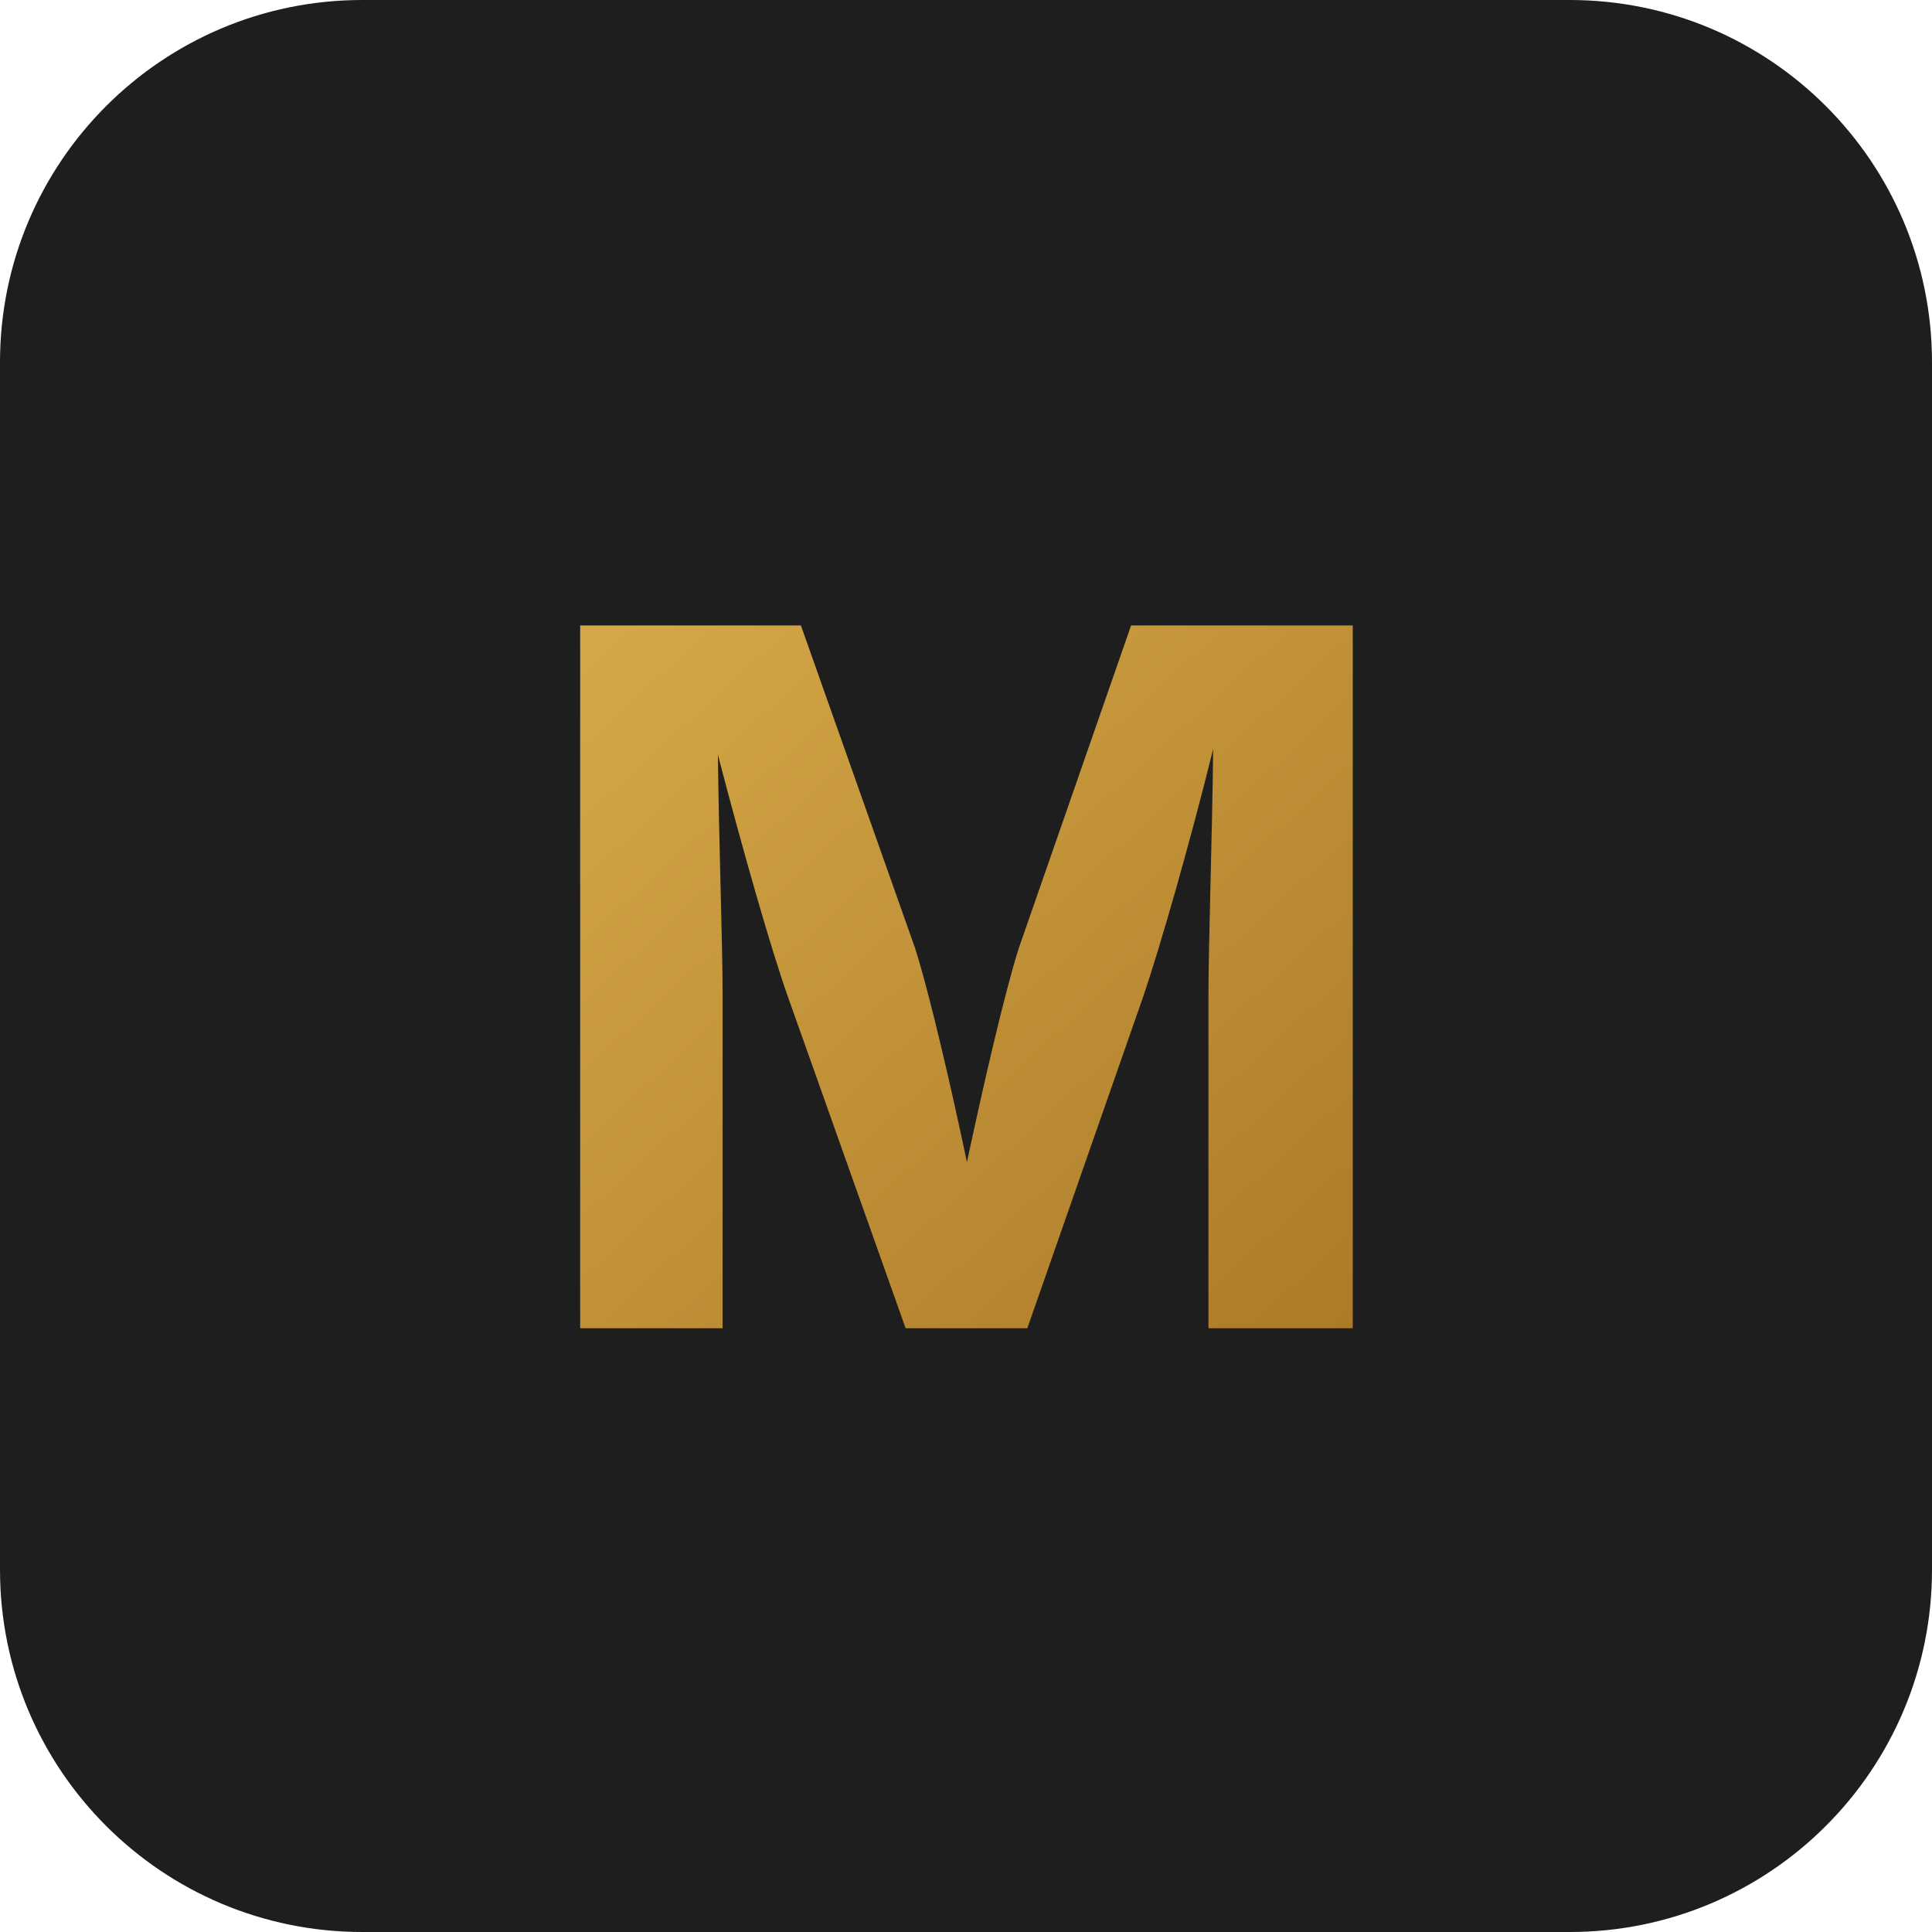
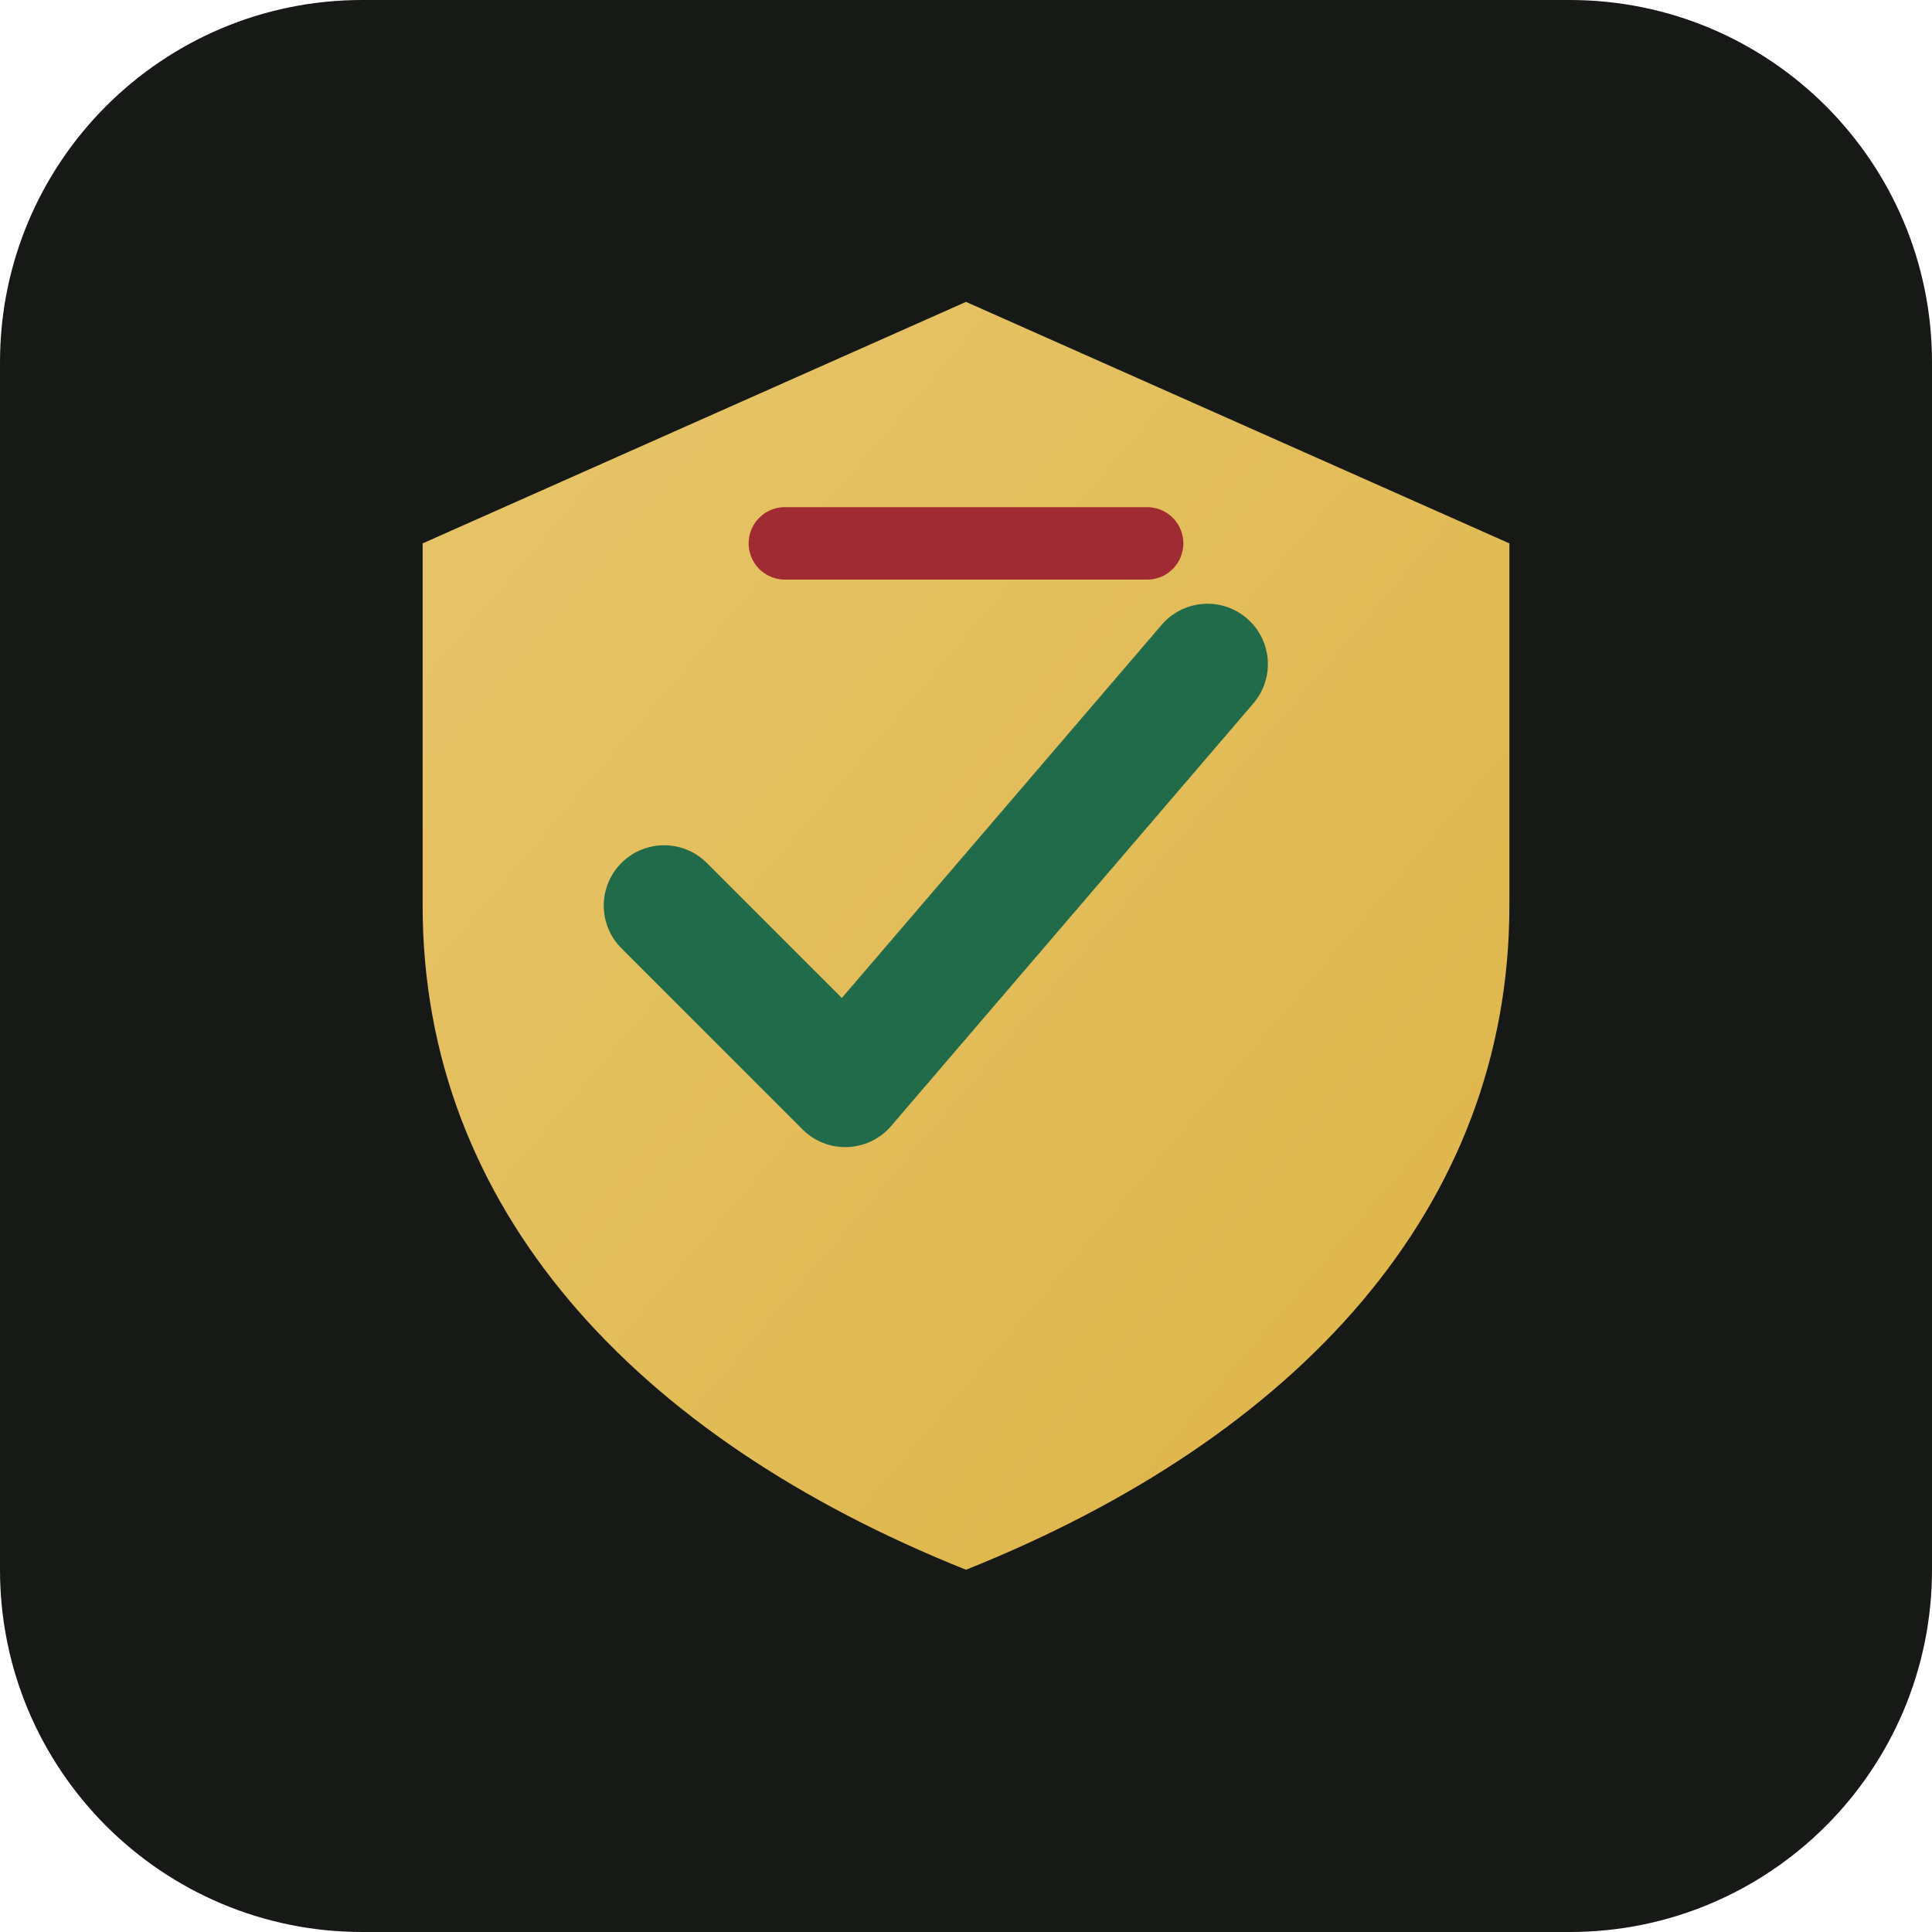
<svg xmlns="http://www.w3.org/2000/svg" viewBox="0 0 32 32">
  <defs>
-     <linearGradient id="gold-gradient" x1="0%" y1="0%" x2="100%" y2="100%">
-       <stop offset="0%" stop-color="#D4A847" />
-       <stop offset="100%" stop-color="#ad7a28" />
+     <linearGradient id="ledger-gradient" x1="0%" y1="0%" x2="100%" y2="100%">
+       <stop offset="0%" stop-color="#E7C56B" />
+       <stop offset="100%" stop-color="#DDB447" />
    </linearGradient>
  </defs>
-   <rect width="32" height="32" rx="6" fill="#1E1E1E" />
-   <text x="16" y="22" font-family="Inter, sans-serif" font-size="16" font-weight="700" fill="url(#gold-gradient)" text-anchor="middle">M</text>
+   <rect width="32" height="32" rx="6" fill="#171916" />
+   <path d="M16 5 25 9v6c0 5-3.5 8.8-9 11-5.5-2.2-9-6-9-11V9z" fill="url(#ledger-gradient)" />
+   <path d="m11 15 3 3 6-7" fill="none" stroke="#216B4B" stroke-width="2" stroke-linecap="round" stroke-linejoin="round" />
+   <path d="M13 9h6" stroke="#A12B32" stroke-width="1.2" stroke-linecap="round" />
</svg>
